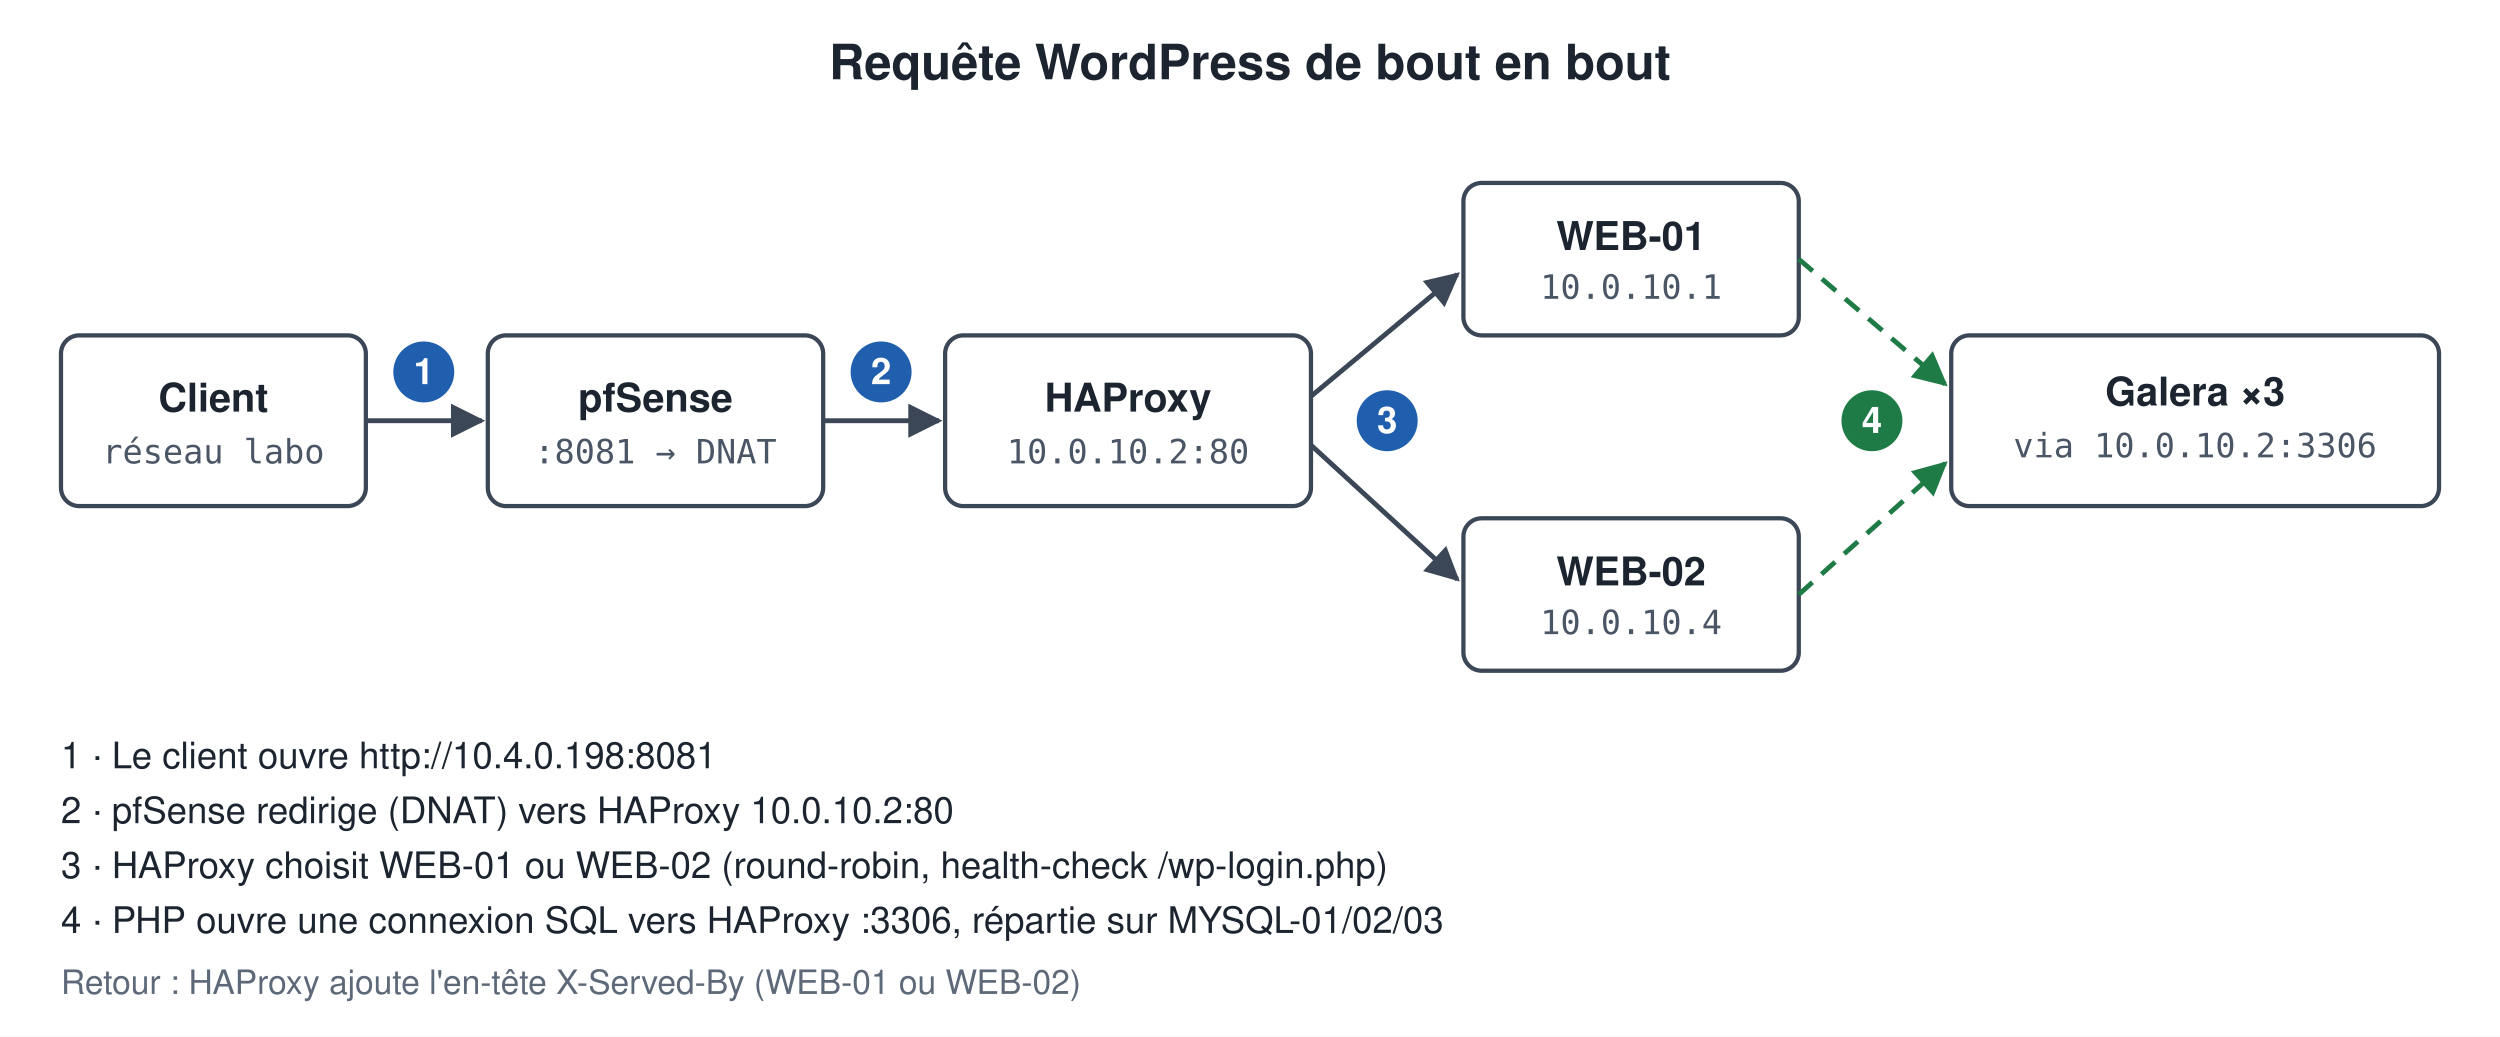
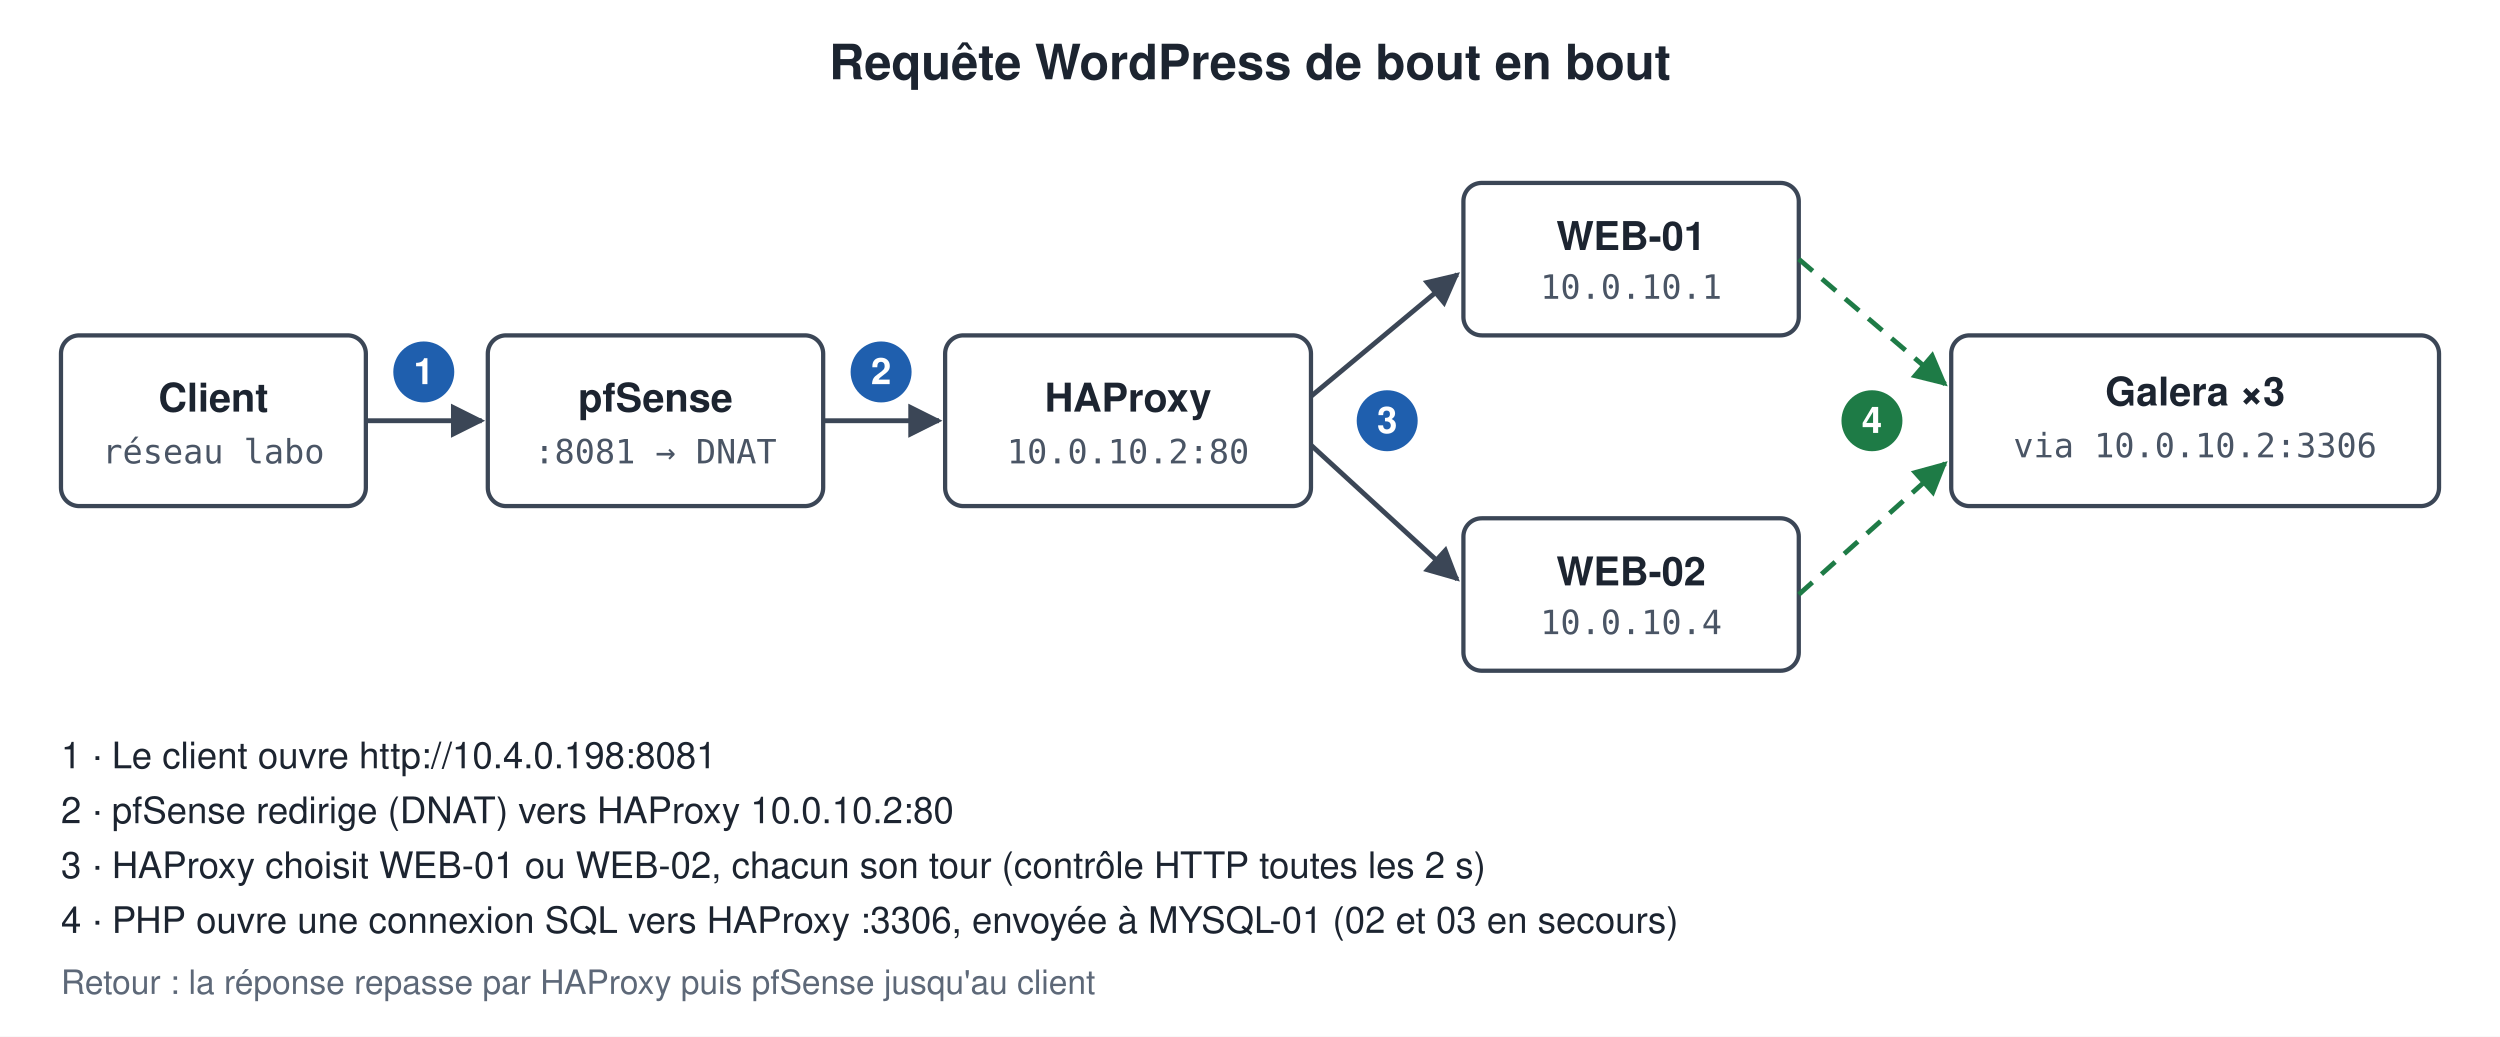
<svg xmlns="http://www.w3.org/2000/svg" viewBox="0 0 820 340" width="820" height="340" role="img" aria-labelledby="t d" font-family="Segoe UI, Helvetica, Arial, sans-serif">
  <defs>
    <marker id="a" viewBox="0 0 10 10" refX="9" refY="5" markerWidth="7" markerHeight="7" orient="auto">
      <path d="M0,0 L10,5 L0,10 z" fill="#3b4656" />
    </marker>
    <marker id="g" viewBox="0 0 10 10" refX="9" refY="5" markerWidth="7" markerHeight="7" orient="auto">
      <path d="M0,0 L10,5 L0,10 z" fill="#1e7b46" />
    </marker>
  </defs>
  <style>
    .b{fill:#fff;stroke:#3b4656;stroke-width:1.4}
    .n{font-size:13px;font-weight:600;fill:#1c2430}
    .s{font-size:11px;fill:#4a5565;font-family:Consolas, Menlo, monospace}
    .st{font-size:12px;font-weight:700;fill:#ffffff}
  </style>
  <rect width="820" height="340" fill="#ffffff" />
  <text x="410" y="26" text-anchor="middle" font-size="16" font-weight="700" fill="#1c2430">Requête WordPress de bout en bout</text>
  <rect class="b" x="20" y="110" width="100" height="56" rx="6" />
  <text class="n" x="70" y="135" text-anchor="middle">Client</text>
  <text class="s" x="70" y="152" text-anchor="middle">réseau labo</text>
  <rect class="b" x="160" y="110" width="110" height="56" rx="6" fill="#fbecea" stroke="#b42318" />
  <text class="n" x="215" y="135" text-anchor="middle">pfSense</text>
  <text class="s" x="215" y="152" text-anchor="middle">:8081 → DNAT</text>
  <rect class="b" x="310" y="110" width="120" height="56" rx="6" />
  <text class="n" x="370" y="135" text-anchor="middle">HAProxy</text>
  <text class="s" x="370" y="152" text-anchor="middle">10.0.10.2:80</text>
  <rect class="b" x="480" y="60" width="110" height="50" rx="6" />
  <text class="n" x="535" y="82" text-anchor="middle">WEB-01</text>
  <text class="s" x="535" y="98" text-anchor="middle">10.0.10.1</text>
  <rect class="b" x="480" y="170" width="110" height="50" rx="6" />
  <text class="n" x="535" y="192" text-anchor="middle">WEB-02</text>
  <text class="s" x="535" y="208" text-anchor="middle">10.0.10.4</text>
  <rect class="b" x="640" y="110" width="160" height="56" rx="6" fill="#e8f5ee" stroke="#1e7b46" />
  <text class="n" x="720" y="133" text-anchor="middle">Galera ×3</text>
  <text class="s" x="720" y="150" text-anchor="middle">via 10.0.10.2:3306</text>
  <path d="M120,138 L158,138" stroke="#3b4656" stroke-width="1.6" marker-end="url(#a)" />
  <path d="M270,138 L308,138" stroke="#3b4656" stroke-width="1.6" marker-end="url(#a)" />
  <path d="M430,130 L478,90" stroke="#3b4656" stroke-width="1.6" marker-end="url(#a)" />
  <path d="M430,146 L478,190" stroke="#3b4656" stroke-width="1.6" marker-end="url(#a)" />
  <path d="M590,85 L638,126" stroke="#1e7b46" stroke-width="1.6" stroke-dasharray="6 4" marker-end="url(#g)" />
  <path d="M590,195 L638,152" stroke="#1e7b46" stroke-width="1.6" stroke-dasharray="6 4" marker-end="url(#g)" />
  <g>
    <circle cx="139" cy="122" r="10" fill="#1f5fae" />
    <text class="st" x="139" y="126" text-anchor="middle">1</text>
    <circle cx="289" cy="122" r="10" fill="#1f5fae" />
    <text class="st" x="289" y="126" text-anchor="middle">2</text>
    <circle cx="455" cy="138" r="10" fill="#1f5fae" />
    <text class="st" x="455" y="142" text-anchor="middle">3</text>
    <circle cx="614" cy="138" r="10" fill="#1e7b46" />
    <text class="st" x="614" y="142" text-anchor="middle">4</text>
  </g>
  <g font-size="12" fill="#1c2430">
    <text x="20" y="252">1 · Le client ouvre http://10.4.0.198:8081</text>
    <text x="20" y="270">2 · pfSense redirige (DNAT) vers HAProxy 10.0.10.2:80</text>
-     <text x="20" y="288">3 · HAProxy choisit WEB-01 ou WEB-02 (round-robin, health-check /wp-login.php)</text>
-     <text x="20" y="306">4 · PHP ouvre une connexion SQL vers HAProxy :3306, répartie sur MYSQL-01/02/03</text>
-     <text x="20" y="326" fill="#5d6878" font-size="11">Retour : HAProxy ajoute l'en-tête X-Served-By (WEB-01 ou WEB-02)</text>
+     <text x="20" y="288">3 · HAProxy choisit WEB-01 ou WEB-02, chacun son tour (contrôle HTTP toutes les 2 s)</text>
+     <text x="20" y="306">4 · PHP ouvre une connexion SQL vers HAProxy :3306, envoyée à MYSQL-01 (02 et 03 en secours)</text>
+     <text x="20" y="326" fill="#5d6878" font-size="11">Retour : la réponse repasse par HAProxy puis pfSense jusqu'au client</text>
  </g>
</svg>
